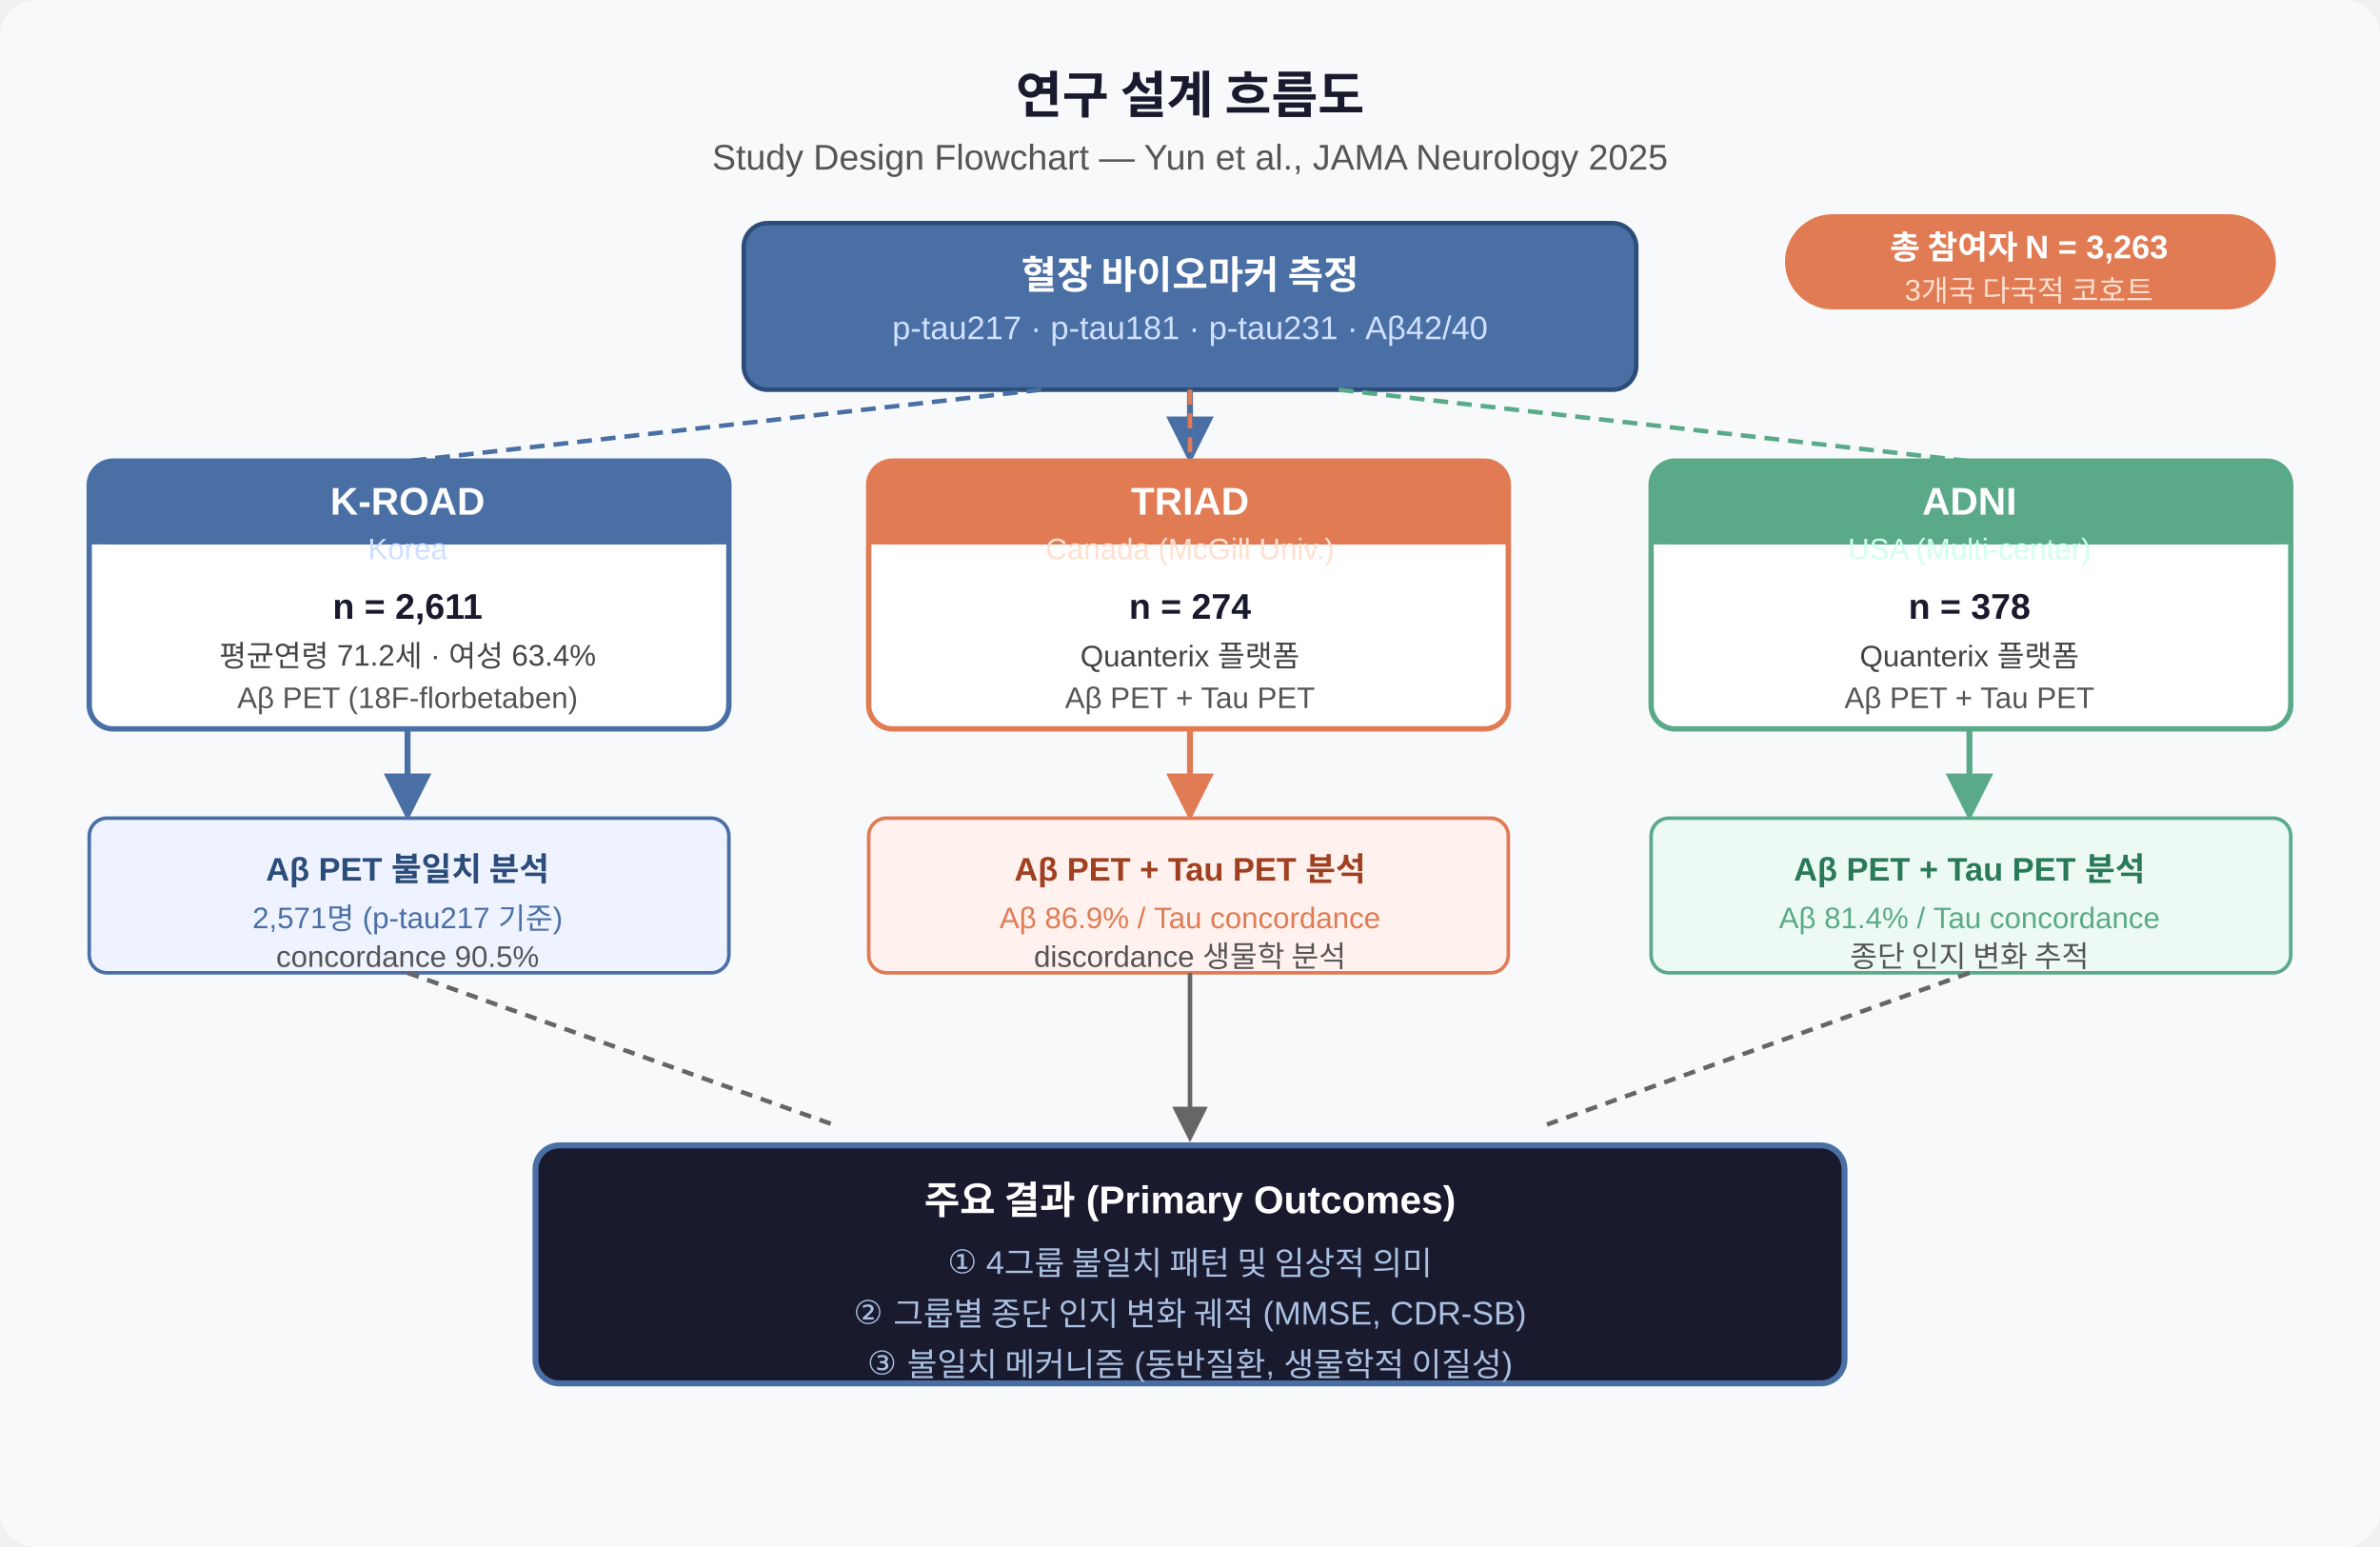
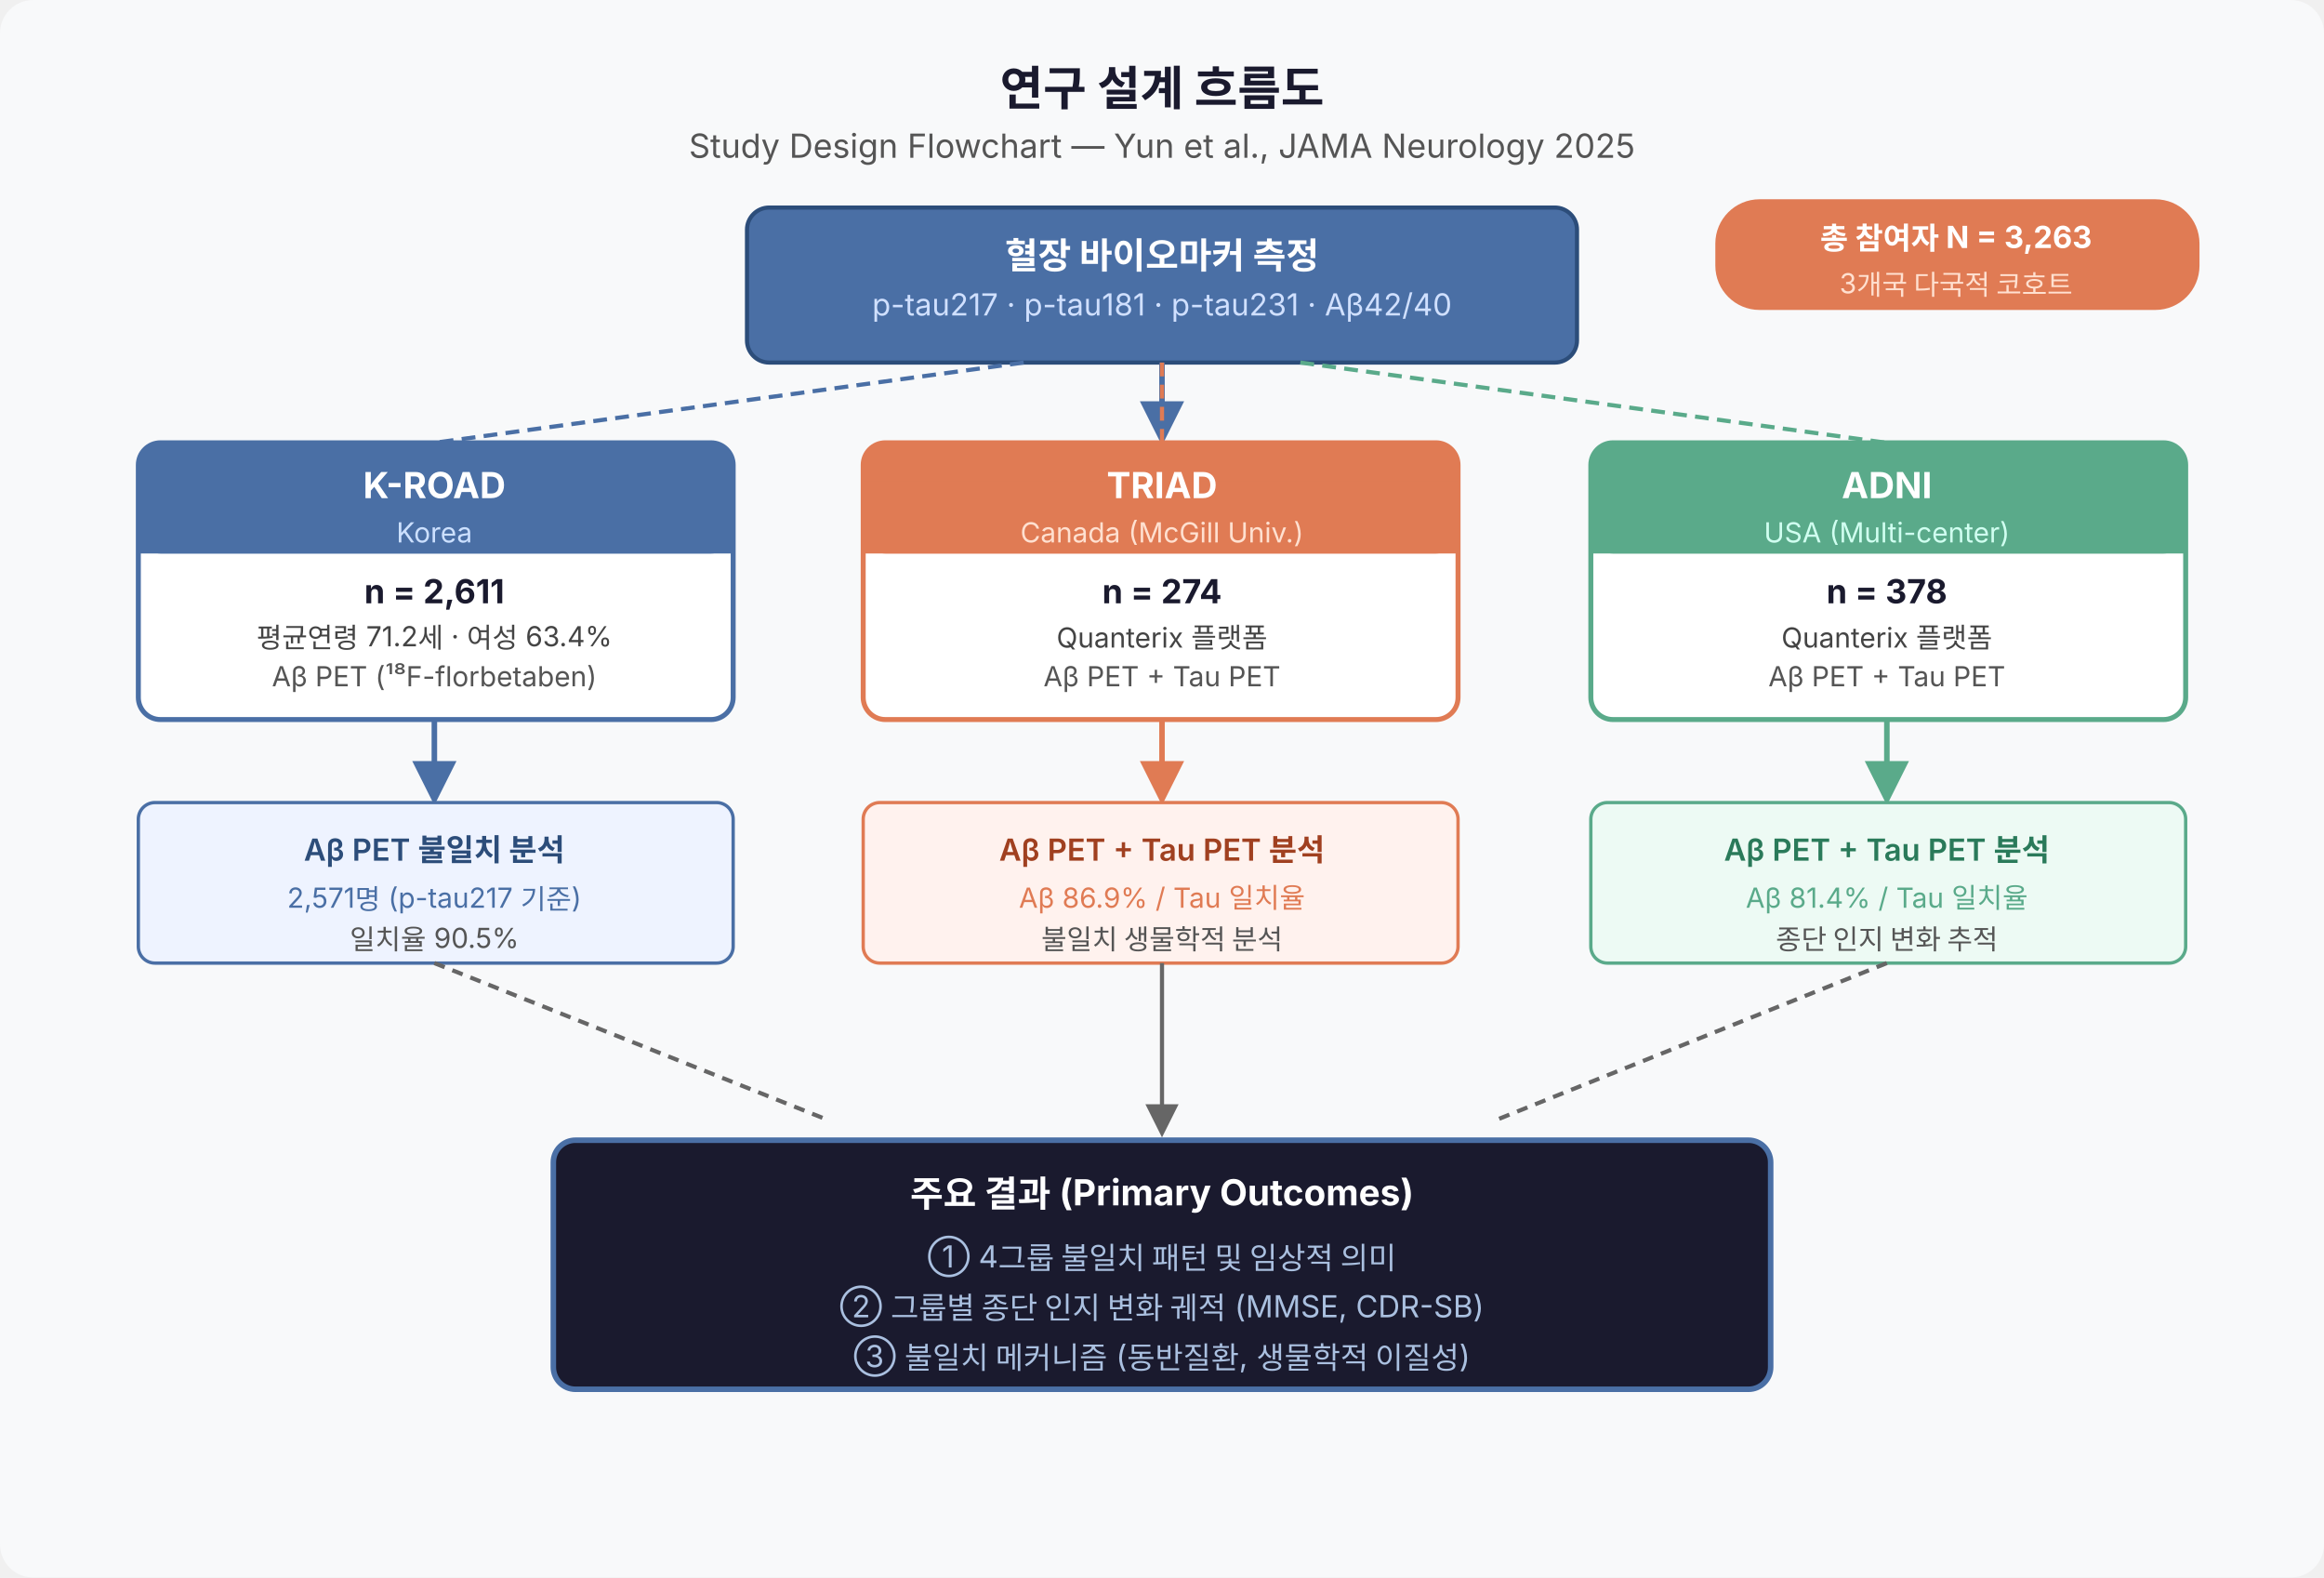
- <svg xmlns="http://www.w3.org/2000/svg" viewBox="0 0 800 520" font-family="'Segoe UI', Arial, sans-serif">
-   <rect width="800" height="520" fill="#f8f9fa" rx="12" />
-   <text x="400" y="38" text-anchor="middle" font-size="17" font-weight="700" fill="#1a1a2e">연구 설계 흐름도</text>
-   <text x="400" y="57" text-anchor="middle" font-size="12" fill="#555">Study Design Flowchart — Yun et al., JAMA Neurology 2025</text>
-   <rect x="250" y="75" width="300" height="56" rx="8" fill="#4a6fa5" stroke="#2c4d7a" stroke-width="1.5" />
-   <text x="400" y="97" text-anchor="middle" font-size="13" font-weight="700" fill="white">혈장 바이오마커 측정</text>
-   <text x="400" y="114" text-anchor="middle" font-size="11" fill="#d0e0ff">p-tau217 · p-tau181 · p-tau231 · Aβ42/40</text>
-   <line x1="400" y1="131" x2="400" y2="148" stroke="#4a6fa5" stroke-width="2" marker-end="url(#arrow)" />
-   <rect x="30" y="155" width="215" height="90" rx="8" fill="white" stroke="#4a6fa5" stroke-width="1.8" />
-   <rect x="30" y="155" width="215" height="28" rx="8" fill="#4a6fa5" />
-   <rect x="30" y="169" width="215" height="14" fill="#4a6fa5" />
-   <text x="137" y="173" text-anchor="middle" font-size="13" font-weight="700" fill="white">K-ROAD</text>
-   <text x="137" y="188" text-anchor="middle" font-size="10" fill="#cce0ff">Korea</text>
-   <text x="137" y="208" text-anchor="middle" font-size="12" font-weight="700" fill="#1a1a2e">n = 2,611</text>
-   <text x="137" y="224" text-anchor="middle" font-size="10" fill="#444">평균연령 71.2세 · 여성 63.4%</text>
-   <text x="137" y="238" text-anchor="middle" font-size="10" fill="#555">Aβ PET (18F-florbetaben)</text>
-   <rect x="292" y="155" width="215" height="90" rx="8" fill="white" stroke="#e07b54" stroke-width="1.8" />
-   <rect x="292" y="155" width="215" height="28" rx="8" fill="#e07b54" />
-   <rect x="292" y="169" width="215" height="14" fill="#e07b54" />
-   <text x="400" y="173" text-anchor="middle" font-size="13" font-weight="700" fill="white">TRIAD</text>
-   <text x="400" y="188" text-anchor="middle" font-size="10" fill="#ffe0d0">Canada (McGill Univ.)</text>
-   <text x="400" y="208" text-anchor="middle" font-size="12" font-weight="700" fill="#1a1a2e">n = 274</text>
-   <text x="400" y="224" text-anchor="middle" font-size="10" fill="#444">Quanterix 플랫폼</text>
-   <text x="400" y="238" text-anchor="middle" font-size="10" fill="#555">Aβ PET + Tau PET</text>
-   <rect x="555" y="155" width="215" height="90" rx="8" fill="white" stroke="#5aaa8a" stroke-width="1.8" />
-   <rect x="555" y="155" width="215" height="28" rx="8" fill="#5aaa8a" />
-   <rect x="555" y="169" width="215" height="14" fill="#5aaa8a" />
-   <text x="662" y="173" text-anchor="middle" font-size="13" font-weight="700" fill="white">ADNI</text>
-   <text x="662" y="188" text-anchor="middle" font-size="10" fill="#d0fff0">USA (Multi-center)</text>
-   <text x="662" y="208" text-anchor="middle" font-size="12" font-weight="700" fill="#1a1a2e">n = 378</text>
-   <text x="662" y="224" text-anchor="middle" font-size="10" fill="#444">Quanterix 플랫폼</text>
-   <text x="662" y="238" text-anchor="middle" font-size="10" fill="#555">Aβ PET + Tau PET</text>
-   <line x1="350" y1="131" x2="137" y2="155" stroke="#4a6fa5" stroke-width="1.5" stroke-dasharray="5,3" />
-   <line x1="400" y1="131" x2="400" y2="155" stroke="#e07b54" stroke-width="1.5" stroke-dasharray="5,3" />
-   <line x1="450" y1="131" x2="662" y2="155" stroke="#5aaa8a" stroke-width="1.5" stroke-dasharray="5,3" />
-   <rect x="315" y="68" width="170" height="0" rx="6" fill="none" />
-   <line x1="137" y1="245" x2="137" y2="268" stroke="#4a6fa5" stroke-width="2" marker-end="url(#arrow2)" />
-   <line x1="400" y1="245" x2="400" y2="268" stroke="#e07b54" stroke-width="2" marker-end="url(#arrow3)" />
-   <line x1="662" y1="245" x2="662" y2="268" stroke="#5aaa8a" stroke-width="2" marker-end="url(#arrow4)" />
-   <rect x="30" y="275" width="215" height="52" rx="6" fill="#eef3ff" stroke="#4a6fa5" stroke-width="1.2" />
-   <text x="137" y="296" text-anchor="middle" font-size="11" font-weight="600" fill="#2c4d7a">Aβ PET 불일치 분석</text>
-   <text x="137" y="312" text-anchor="middle" font-size="10" fill="#4a6fa5">2,571명 (p-tau217 기준)</text>
-   <text x="137" y="325" text-anchor="middle" font-size="10" fill="#555">concordance 90.5%</text>
-   <rect x="292" y="275" width="215" height="52" rx="6" fill="#fff2ee" stroke="#e07b54" stroke-width="1.2" />
-   <text x="400" y="296" text-anchor="middle" font-size="11" font-weight="600" fill="#a04020">Aβ PET + Tau PET 분석</text>
-   <text x="400" y="312" text-anchor="middle" font-size="10" fill="#e07b54">Aβ 86.9% / Tau concordance</text>
-   <text x="400" y="325" text-anchor="middle" font-size="10" fill="#555">discordance 생물학 분석</text>
-   <rect x="555" y="275" width="215" height="52" rx="6" fill="#edfaf4" stroke="#5aaa8a" stroke-width="1.2" />
-   <text x="662" y="296" text-anchor="middle" font-size="11" font-weight="600" fill="#2a7a5a">Aβ PET + Tau PET 분석</text>
-   <text x="662" y="312" text-anchor="middle" font-size="10" fill="#5aaa8a">Aβ 81.4% / Tau concordance</text>
-   <text x="662" y="325" text-anchor="middle" font-size="10" fill="#555">종단 인지 변화 추적</text>
-   <line x1="137" y1="327" x2="280" y2="378" stroke="#666" stroke-width="1.5" stroke-dasharray="4,3" />
-   <line x1="400" y1="327" x2="400" y2="378" stroke="#666" stroke-width="1.5" marker-end="url(#arrow5)" />
-   <line x1="662" y1="327" x2="520" y2="378" stroke="#666" stroke-width="1.5" stroke-dasharray="4,3" />
-   <rect x="180" y="385" width="440" height="80" rx="8" fill="#1a1a2e" stroke="#4a6fa5" stroke-width="2" />
-   <text x="400" y="408" text-anchor="middle" font-size="13" font-weight="700" fill="white">주요 결과 (Primary Outcomes)</text>
-   <text x="400" y="428" text-anchor="middle" font-size="11" fill="#aac0e0">① 4그룹 불일치 패턴 및 임상적 의미</text>
-   <text x="400" y="445" text-anchor="middle" font-size="11" fill="#aac0e0">② 그룹별 종단 인지 변화 궤적 (MMSE, CDR-SB)</text>
-   <text x="400" y="462" text-anchor="middle" font-size="11" fill="#aac0e0">③ 불일치 메커니즘 (동반질환, 생물학적 이질성)</text>
-   <rect x="600" y="72" width="165" height="32" rx="16" fill="#e07b54" />
-   <text x="682" y="87" text-anchor="middle" font-size="11" font-weight="700" fill="white">총 참여자 N = 3,263</text>
-   <text x="682" y="101" text-anchor="middle" font-size="10" fill="#ffe0d0">3개국 다국적 코호트</text>
+ <svg xmlns="http://www.w3.org/2000/svg" viewBox="0 0 840 570" font-family="'Inter', 'Noto Sans KR', -apple-system, BlinkMacSystemFont, 'Segoe UI', sans-serif">
  <defs>
    <marker id="arrow" markerWidth="8" markerHeight="8" refX="4" refY="4" orient="auto">
      <path d="M0,0 L8,4 L0,8 Z" fill="#4a6fa5" />
    </marker>
    <marker id="arrow2" markerWidth="8" markerHeight="8" refX="4" refY="4" orient="auto">
      <path d="M0,0 L8,4 L0,8 Z" fill="#4a6fa5" />
    </marker>
    <marker id="arrow3" markerWidth="8" markerHeight="8" refX="4" refY="4" orient="auto">
      <path d="M0,0 L8,4 L0,8 Z" fill="#e07b54" />
    </marker>
    <marker id="arrow4" markerWidth="8" markerHeight="8" refX="4" refY="4" orient="auto">
      <path d="M0,0 L8,4 L0,8 Z" fill="#5aaa8a" />
    </marker>
    <marker id="arrow5" markerWidth="8" markerHeight="8" refX="4" refY="4" orient="auto">
      <path d="M0,0 L8,4 L0,8 Z" fill="#666" />
    </marker>
  </defs>
+   <rect width="840" height="570" fill="#f8f9fa" rx="12" />
+   <text x="420" y="38" text-anchor="middle" font-size="17" font-weight="700" fill="#1a1a2e">연구 설계 흐름도</text>
+   <text x="420" y="57" text-anchor="middle" font-size="12" fill="#555">Study Design Flowchart — Yun et al., JAMA Neurology 2025</text>
+   <rect x="270" y="75" width="300" height="56" rx="8" fill="#4a6fa5" stroke="#2c4d7a" stroke-width="1.5" />
+   <text x="420" y="97" text-anchor="middle" font-size="13" font-weight="700" fill="white">혈장 바이오마커 측정</text>
+   <text x="420" y="114" text-anchor="middle" font-size="11" fill="#d0e0ff">p-tau217 · p-tau181 · p-tau231 · Aβ42/40</text>
+   <line x1="420" y1="131" x2="420" y2="153" stroke="#4a6fa5" stroke-width="2" marker-end="url(#arrow)" />
+   <line x1="370" y1="131" x2="157" y2="160" stroke="#4a6fa5" stroke-width="1.5" stroke-dasharray="5,3" />
+   <line x1="420" y1="131" x2="420" y2="160" stroke="#e07b54" stroke-width="1.5" stroke-dasharray="5,3" />
+   <line x1="470" y1="131" x2="682" y2="160" stroke="#5aaa8a" stroke-width="1.5" stroke-dasharray="5,3" />
+   <rect x="50" y="160" width="215" height="100" rx="8" fill="white" stroke="#4a6fa5" stroke-width="1.8" />
+   <rect x="50" y="160" width="215" height="40" rx="8" fill="#4a6fa5" />
+   <rect x="50" y="174" width="215" height="26" fill="#4a6fa5" />
+   <text x="157" y="180" text-anchor="middle" font-size="13" font-weight="700" fill="white">K-ROAD</text>
+   <text x="157" y="196" text-anchor="middle" font-size="10" fill="#cce0ff">Korea</text>
+   <text x="157" y="218" text-anchor="middle" font-size="12" font-weight="700" fill="#1a1a2e">n = 2,611</text>
+   <text x="157" y="234" text-anchor="middle" font-size="10" fill="#444">평균연령 71.2세 · 여성 63.4%</text>
+   <text x="157" y="248" text-anchor="middle" font-size="10" fill="#555">Aβ PET (¹⁸F-florbetaben)</text>
+   <rect x="312" y="160" width="215" height="100" rx="8" fill="white" stroke="#e07b54" stroke-width="1.8" />
+   <rect x="312" y="160" width="215" height="40" rx="8" fill="#e07b54" />
+   <rect x="312" y="174" width="215" height="26" fill="#e07b54" />
+   <text x="420" y="180" text-anchor="middle" font-size="13" font-weight="700" fill="white">TRIAD</text>
+   <text x="420" y="196" text-anchor="middle" font-size="10" fill="#ffe0d0">Canada (McGill Univ.)</text>
+   <text x="420" y="218" text-anchor="middle" font-size="12" font-weight="700" fill="#1a1a2e">n = 274</text>
+   <text x="420" y="234" text-anchor="middle" font-size="10" fill="#444">Quanterix 플랫폼</text>
+   <text x="420" y="248" text-anchor="middle" font-size="10" fill="#555">Aβ PET + Tau PET</text>
+   <rect x="575" y="160" width="215" height="100" rx="8" fill="white" stroke="#5aaa8a" stroke-width="1.8" />
+   <rect x="575" y="160" width="215" height="40" rx="8" fill="#5aaa8a" />
+   <rect x="575" y="174" width="215" height="26" fill="#5aaa8a" />
+   <text x="682" y="180" text-anchor="middle" font-size="13" font-weight="700" fill="white">ADNI</text>
+   <text x="682" y="196" text-anchor="middle" font-size="10" fill="#d0fff0">USA (Multi-center)</text>
+   <text x="682" y="218" text-anchor="middle" font-size="12" font-weight="700" fill="#1a1a2e">n = 378</text>
+   <text x="682" y="234" text-anchor="middle" font-size="10" fill="#444">Quanterix 플랫폼</text>
+   <text x="682" y="248" text-anchor="middle" font-size="10" fill="#555">Aβ PET + Tau PET</text>
+   <line x1="157" y1="260" x2="157" y2="283" stroke="#4a6fa5" stroke-width="2" marker-end="url(#arrow2)" />
+   <line x1="420" y1="260" x2="420" y2="283" stroke="#e07b54" stroke-width="2" marker-end="url(#arrow3)" />
+   <line x1="682" y1="260" x2="682" y2="283" stroke="#5aaa8a" stroke-width="2" marker-end="url(#arrow4)" />
+   <rect x="50" y="290" width="215" height="58" rx="6" fill="#eef3ff" stroke="#4a6fa5" stroke-width="1.2" />
+   <text x="157" y="311" text-anchor="middle" font-size="11" font-weight="600" fill="#2c4d7a">Aβ PET 불일치 분석</text>
+   <text x="157" y="328" text-anchor="middle" font-size="10" fill="#4a6fa5">2,571명 (p-tau217 기준)</text>
+   <text x="157" y="343" text-anchor="middle" font-size="10" fill="#555">일치율 90.5%</text>
+   <rect x="312" y="290" width="215" height="58" rx="6" fill="#fff2ee" stroke="#e07b54" stroke-width="1.2" />
+   <text x="420" y="311" text-anchor="middle" font-size="11" font-weight="600" fill="#a04020">Aβ PET + Tau PET 분석</text>
+   <text x="420" y="328" text-anchor="middle" font-size="10" fill="#e07b54">Aβ 86.9% / Tau 일치율</text>
+   <text x="420" y="343" text-anchor="middle" font-size="10" fill="#555">불일치 생물학적 분석</text>
+   <rect x="575" y="290" width="215" height="58" rx="6" fill="#edfaf4" stroke="#5aaa8a" stroke-width="1.2" />
+   <text x="682" y="311" text-anchor="middle" font-size="11" font-weight="600" fill="#2a7a5a">Aβ PET + Tau PET 분석</text>
+   <text x="682" y="328" text-anchor="middle" font-size="10" fill="#5aaa8a">Aβ 81.4% / Tau 일치율</text>
+   <text x="682" y="343" text-anchor="middle" font-size="10" fill="#555">종단 인지 변화 추적</text>
+   <line x1="157" y1="348" x2="300" y2="405" stroke="#666" stroke-width="1.5" stroke-dasharray="4,3" />
+   <line x1="420" y1="348" x2="420" y2="405" stroke="#666" stroke-width="1.5" marker-end="url(#arrow5)" />
+   <line x1="682" y1="348" x2="540" y2="405" stroke="#666" stroke-width="1.5" stroke-dasharray="4,3" />
+   <rect x="200" y="412" width="440" height="90" rx="8" fill="#1a1a2e" stroke="#4a6fa5" stroke-width="2" />
+   <text x="420" y="436" text-anchor="middle" font-size="13" font-weight="700" fill="white">주요 결과 (Primary Outcomes)</text>
+   <text x="420" y="458" text-anchor="middle" font-size="11" fill="#aac0e0">① 4그룹 불일치 패턴 및 임상적 의미</text>
+   <text x="420" y="476" text-anchor="middle" font-size="11" fill="#aac0e0">② 그룹별 종단 인지 변화 궤적 (MMSE, CDR-SB)</text>
+   <text x="420" y="494" text-anchor="middle" font-size="11" fill="#aac0e0">③ 불일치 메커니즘 (동반질환, 생물학적 이질성)</text>
+   <rect x="620" y="72" width="175" height="40" rx="16" fill="#e07b54" />
+   <text x="707" y="90" text-anchor="middle" font-size="11" font-weight="700" fill="white">총 참여자 N = 3,263</text>
+   <text x="707" y="106" text-anchor="middle" font-size="10" fill="#ffe0d0">3개국 다국적 코호트</text>
</svg>
